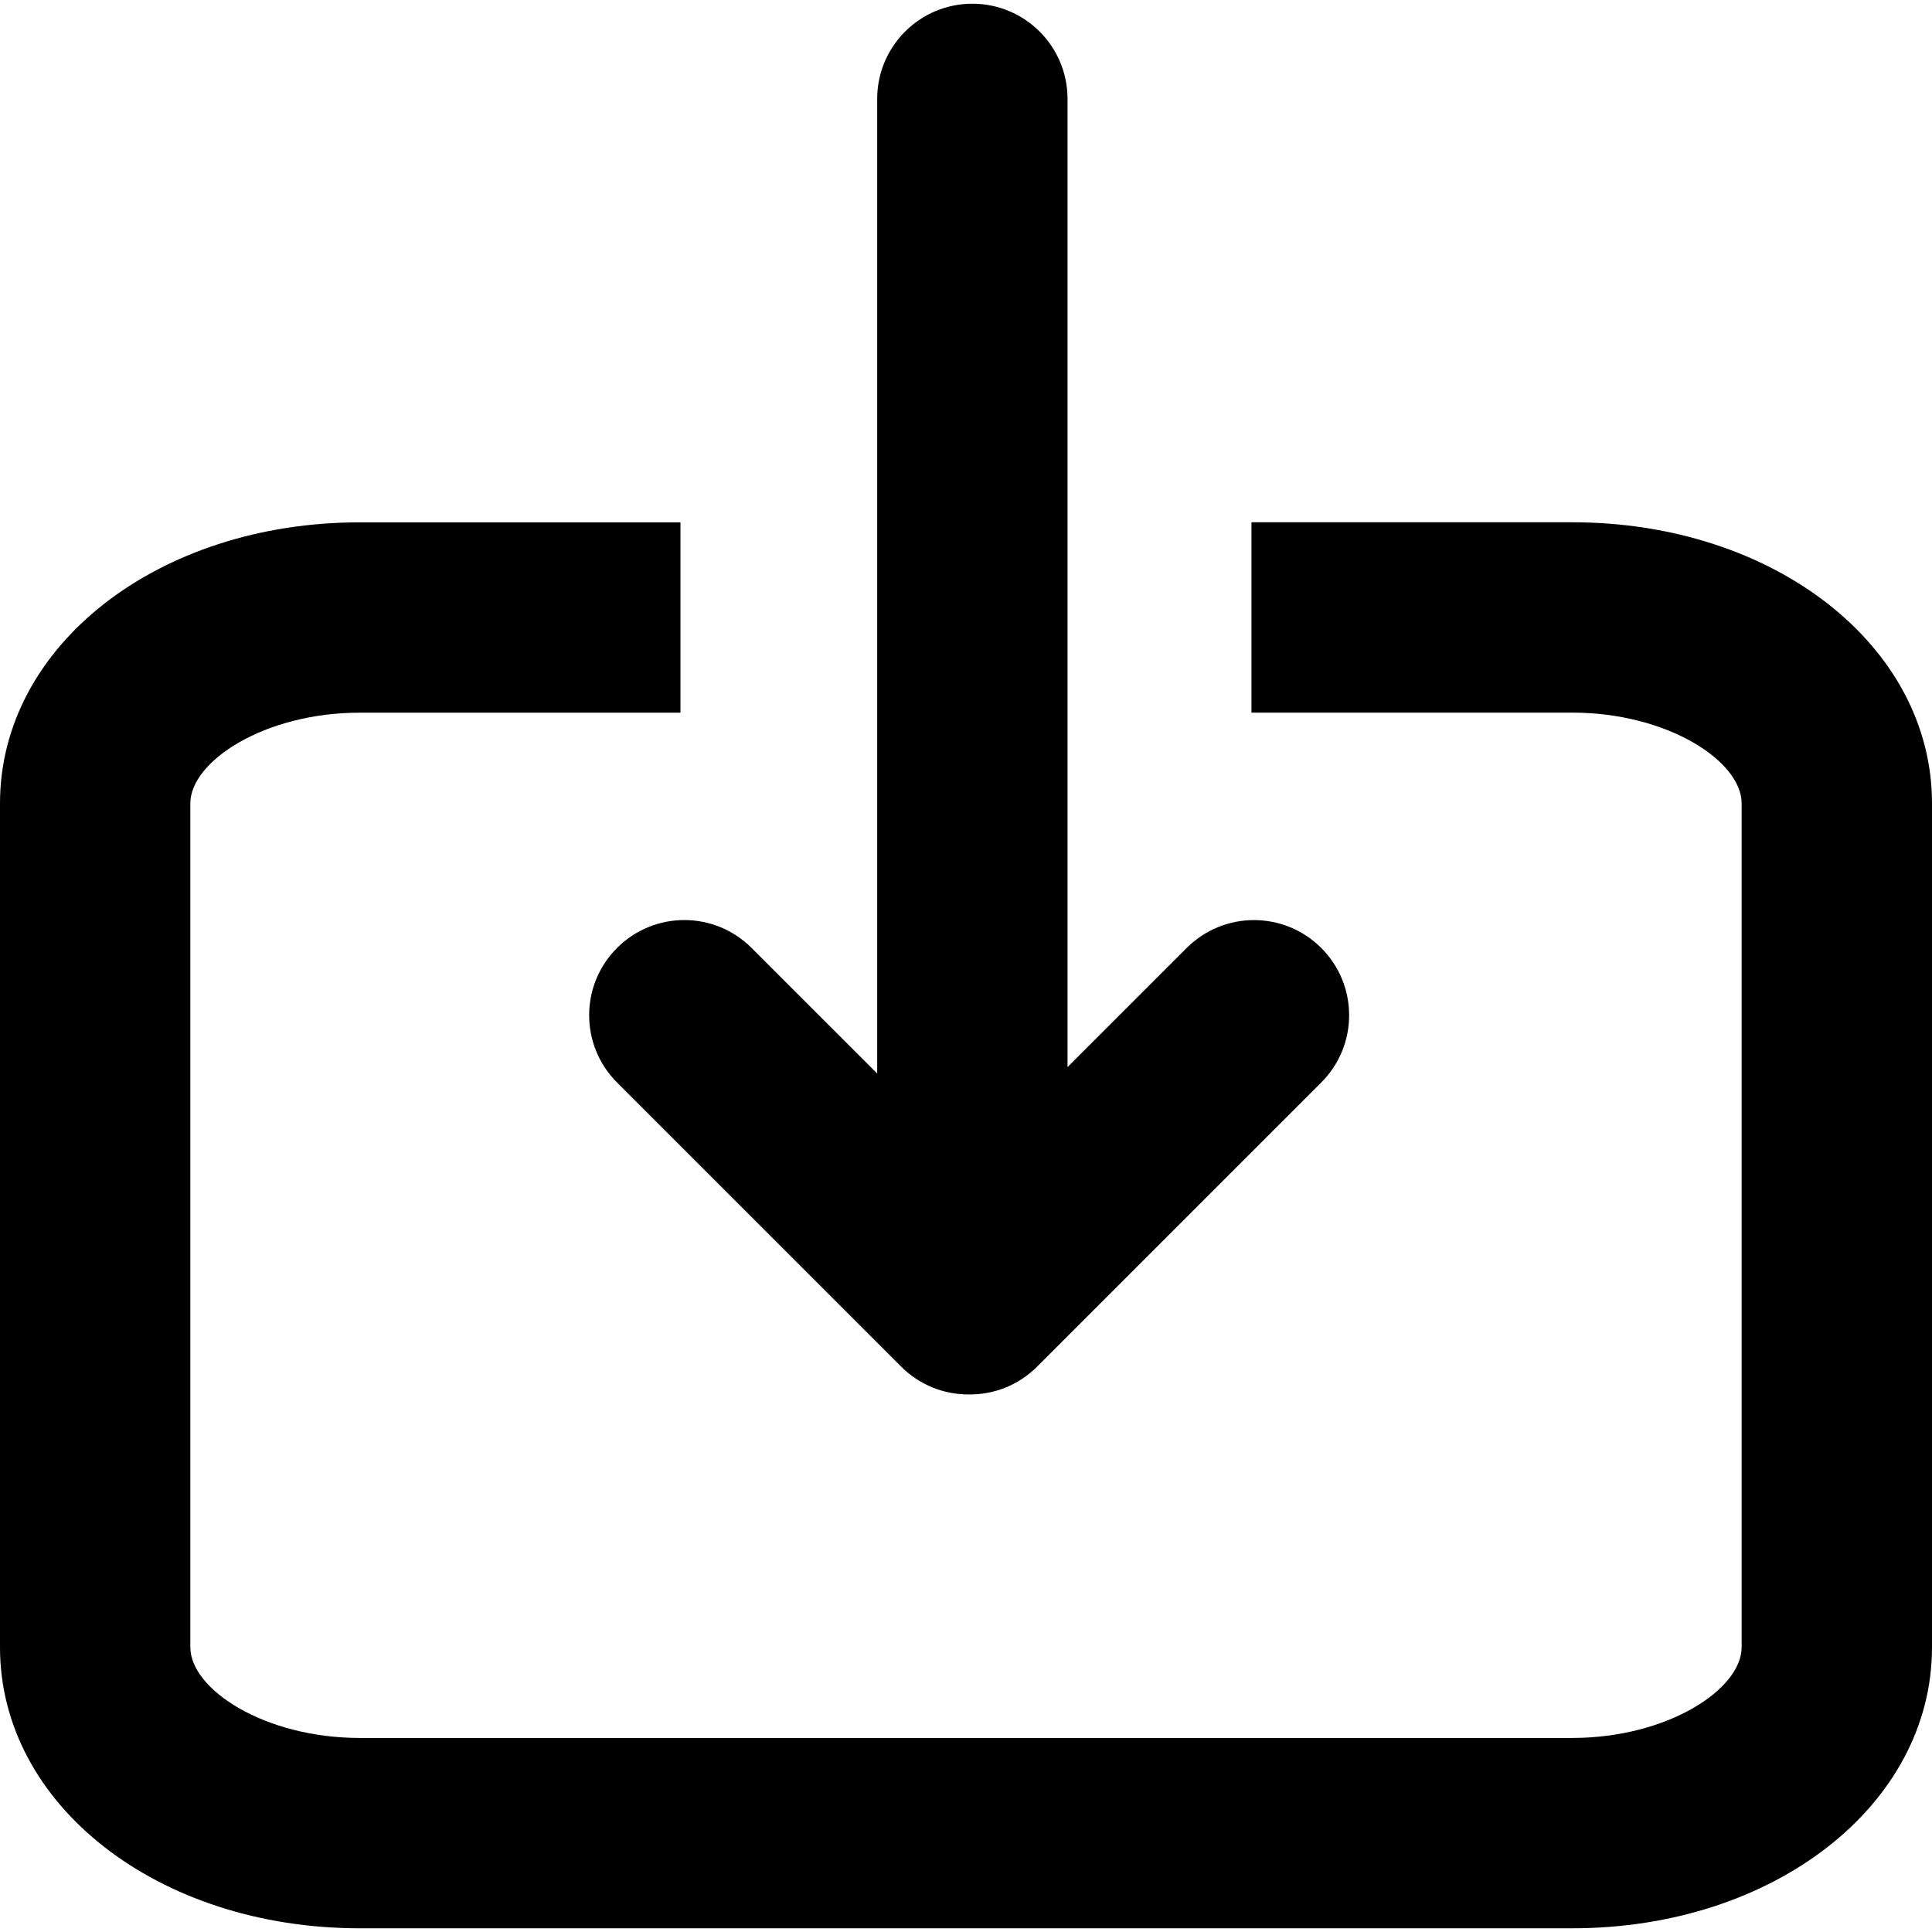
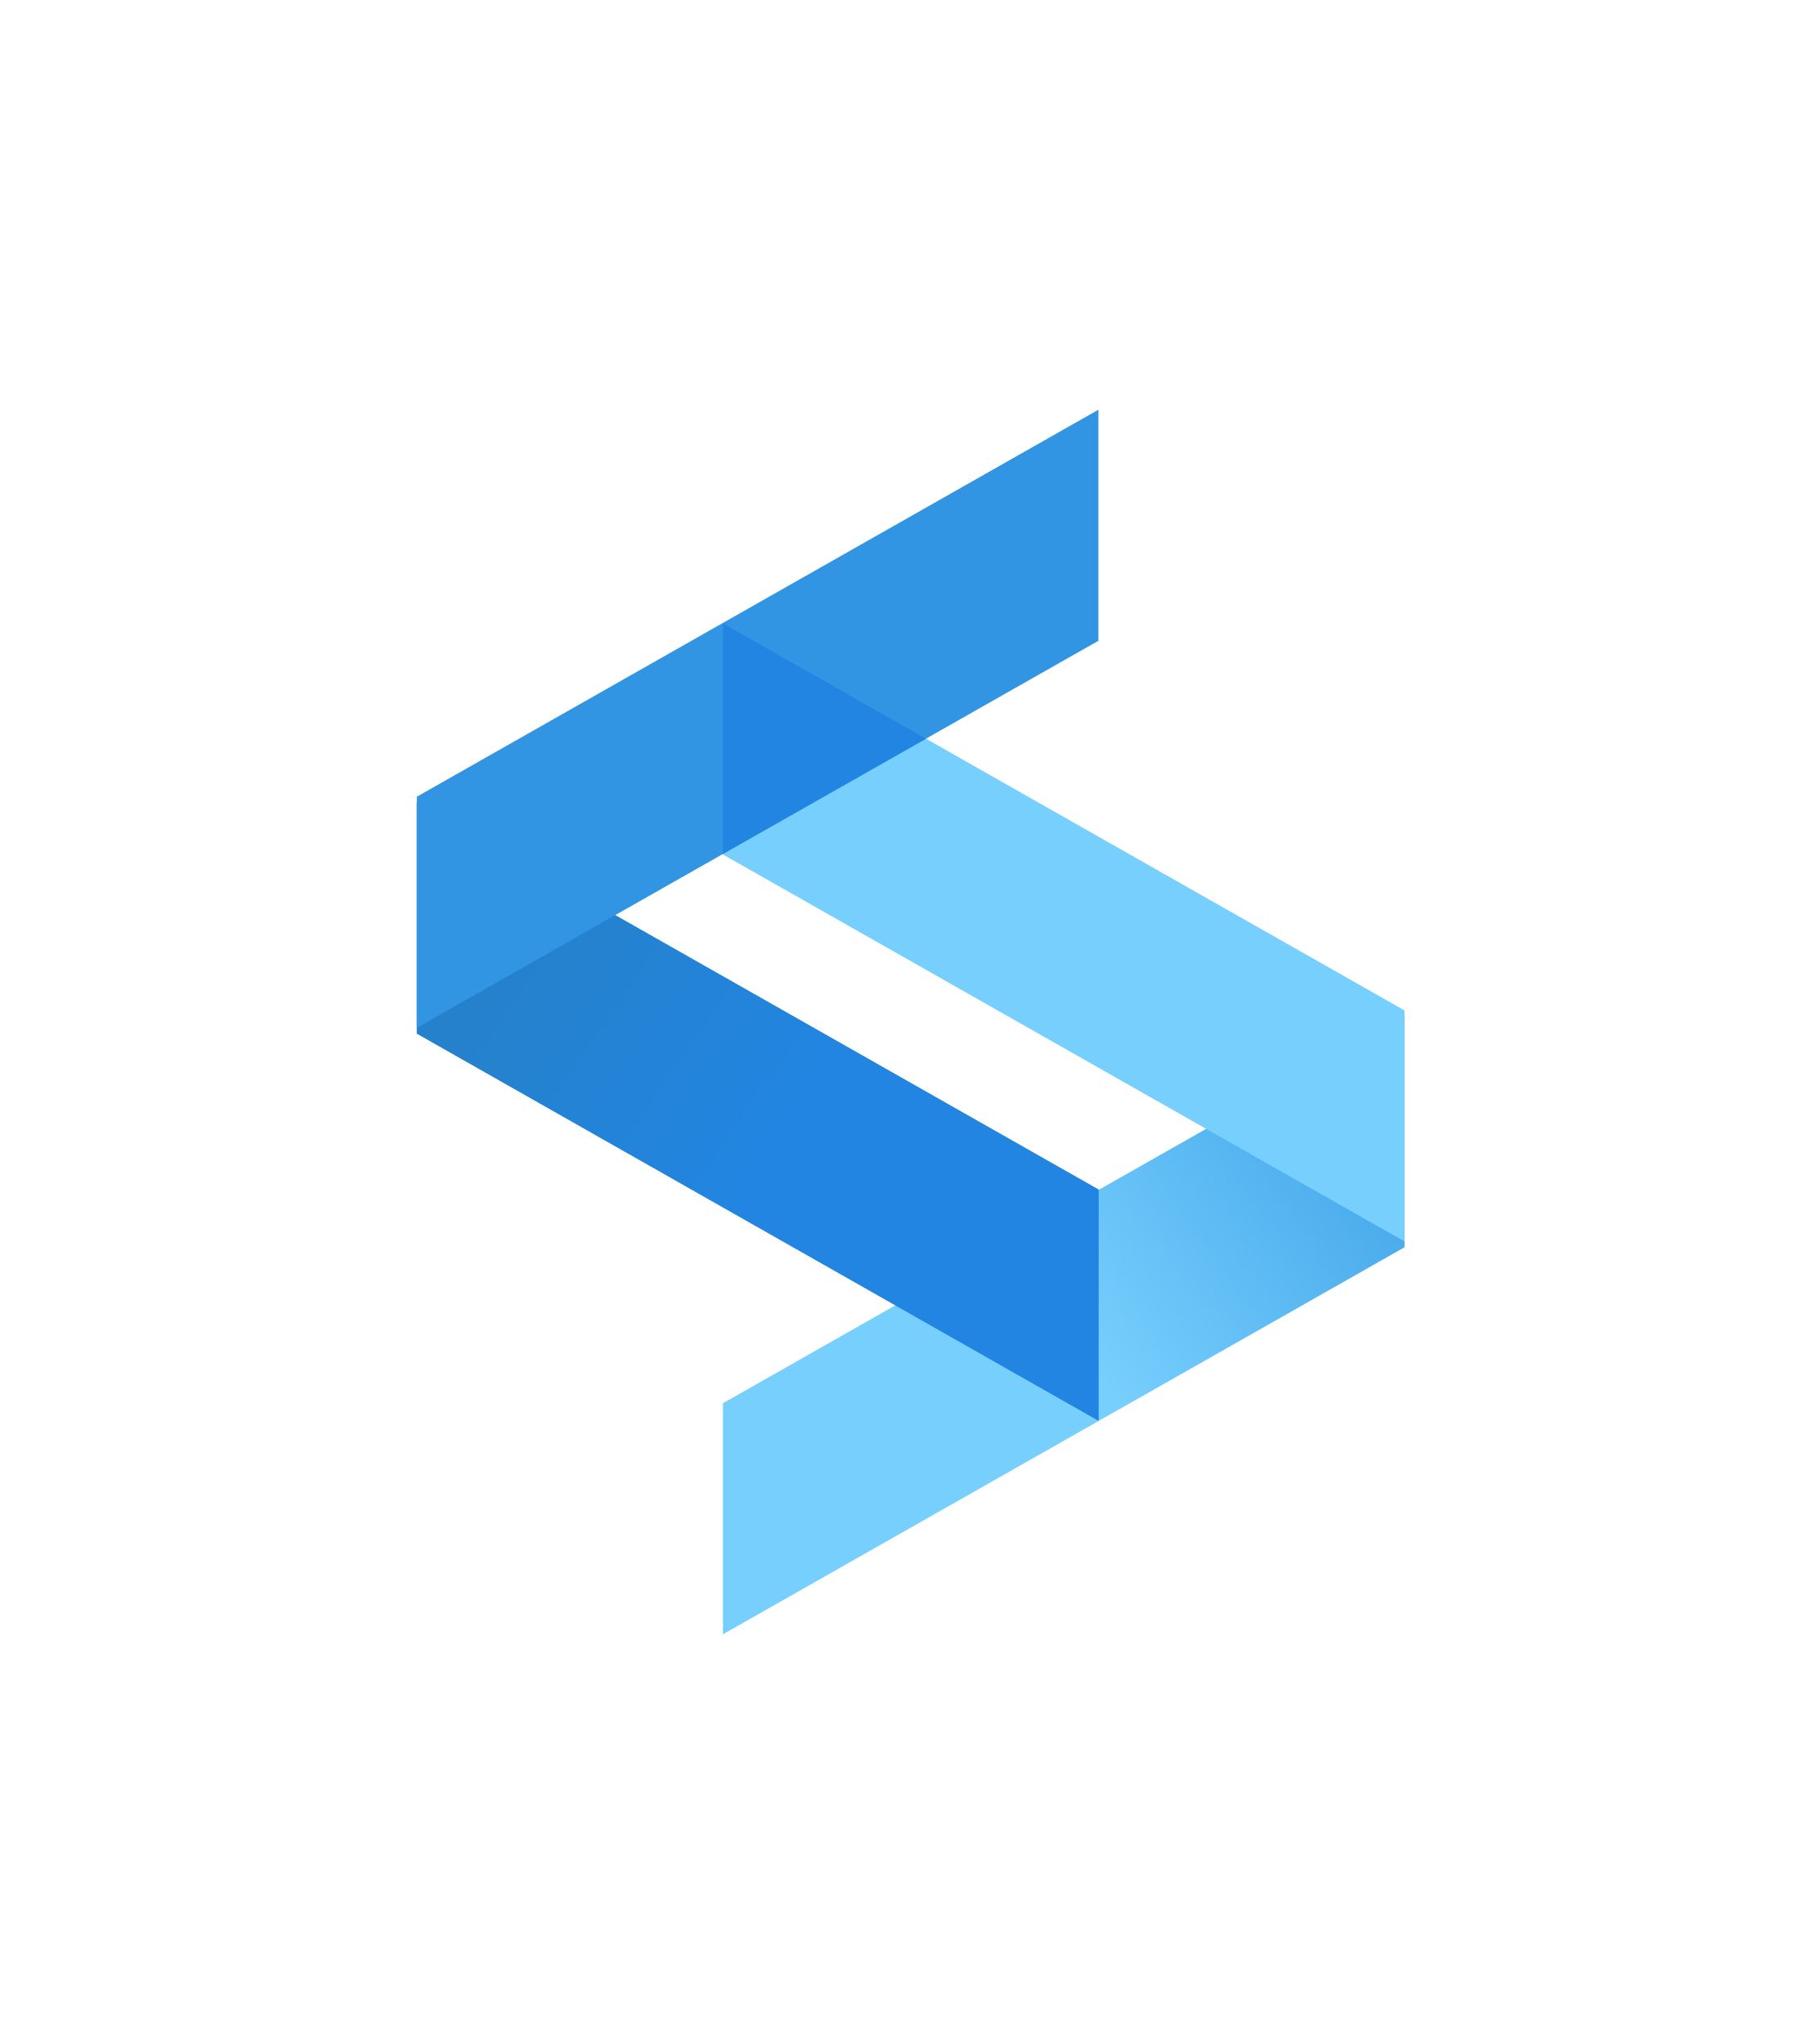
- <svg xmlns="http://www.w3.org/2000/svg" fill="#000000" height="800px" width="800px" version="1.1" id="Capa_1" viewBox="0 0 60.903 60.903" xml:space="preserve">
-   <g>
-     <path d="M49.561,16.464H39.45v6h10.111c3.008,0,5.341,1.535,5.341,2.857v26.607c0,1.321-2.333,2.858-5.341,2.858H11.34   c-3.007,0-5.34-1.537-5.34-2.858V25.324c0-1.322,2.333-2.858,5.34-2.858h10.11v-6H11.34C4.981,16.466,0,20.357,0,25.324v26.605   c0,4.968,4.981,8.857,11.34,8.857h38.223c6.357,0,11.34-3.891,11.34-8.857V25.324C60.902,20.355,55.921,16.464,49.561,16.464z" />
-     <path d="M39.529,29.004c-0.768,0-1.535,0.294-2.121,0.88l-3.756,3.755V20.612v-6V3.117c0-1.656-1.343-3-3-3s-3,1.344-3,3v11.494v6   v13.23l-3.959-3.958c-0.586-0.586-1.354-0.88-2.121-0.88s-1.535,0.294-2.121,0.88c-1.172,1.17-1.172,3.07,0,4.241l8.957,8.957   c0.586,0.586,1.354,0.877,2.12,0.877c0.008,0,0.016,0,0.023,0s0.015,0,0.022,0c0.768,0,1.534-0.291,2.12-0.877l8.957-8.957   c1.172-1.171,1.172-3.071,0-4.241C41.064,29.298,40.298,29.004,39.529,29.004z" />
+ <svg xmlns="http://www.w3.org/2000/svg" version="1.1" id="Hero_logo" x="0px" y="0px" viewBox="0 0 942.6 1061.6" style="enable-background:new 0 0 942.6 1061.6;" xml:space="preserve">
+   <style type="text/css">
+   .st0{fill:url(#Fill-1_1_);}
+ 	.st1{fill:#77CFFD;}
+ 	.st2{fill:#3195E3;}
+ 	.st3{fill:url(#path-3-2_1_);}
+ 	.st4{fill:#2285E1;}
+ 	.st5{fill:none;}
+  </style>
+   <g id="logo-d.grey_8_">
+     <g id="Page-1_15_">
+       <linearGradient id="Fill-1_1_" gradientUnits="userSpaceOnUse" x1="3454.911" y1="-428.575" x2="3454.341" y2="-428.215" gradientTransform="matrix(354 0 0 321 -1222280 138143)">
+         <stop offset="0" style="stop-color:#3C9FE6">
+     </stop>
+         <stop offset="1" style="stop-color:#77CFFD">
+     </stop>
+       </linearGradient>
+       <polygon id="Fill-1_15_" class="st0" points="375.5,728.8 375.5,848.8 729.5,647.8 729.5,527.8   ">
+    </polygon>
+       <polygon id="Fill-2_15_" class="st1" points="375.5,443.8 729.5,644.8 729.5,524.8 375.5,323.8   ">
+    </polygon>
+       <g id="Fill-3_15_">
+         <polygon id="path-3_15_" class="st2" points="216.5,536.8 570.5,737.8 570.5,617.8 216.5,416.8    ">
+     </polygon>
+         <linearGradient id="path-3-2_1_" gradientUnits="userSpaceOnUse" x1="3454.744" y1="-427.947" x2="3453.744" y2="-428.577" gradientTransform="matrix(354 0 0 321 -1222439 138032)">
+           <stop offset="0.36" style="stop-color:#2285E1">
+      </stop>
+           <stop offset="0.79" style="stop-color:#2581CB">
+      </stop>
+         </linearGradient>
+         <polygon id="path-3-2_15_" class="st3" points="216.5,536.8 570.5,737.8 570.5,617.8 216.5,416.8    ">
+     </polygon>
+       </g>
+       <polygon id="Fill-4_15_" class="st2" points="570.5,212.8 216.5,413.8 216.5,533.8 570.5,332.8   ">
+    </polygon>
+       <path id="Fill-5_15_" class="st4" d="M570.5,618.1v119.7l-105.4-59.9L570.5,618.1z M375.5,443.5V323.8l105.4,59.9L375.5,443.5z">
+    </path>
+     </g>
+   </g>
+   <g id="pads">
+     <rect y="848.8" class="st5" width="212.8" height="212.8">
+   </rect>
+     <rect class="st5" width="212.8" height="212.8">
+   </rect>
+     <rect x="729.8" y="848.8" class="st5" width="212.8" height="212.8">
+   </rect>
+     <rect x="729.8" class="st5" width="212.8" height="212.8">
+   </rect>
  </g>
</svg>
